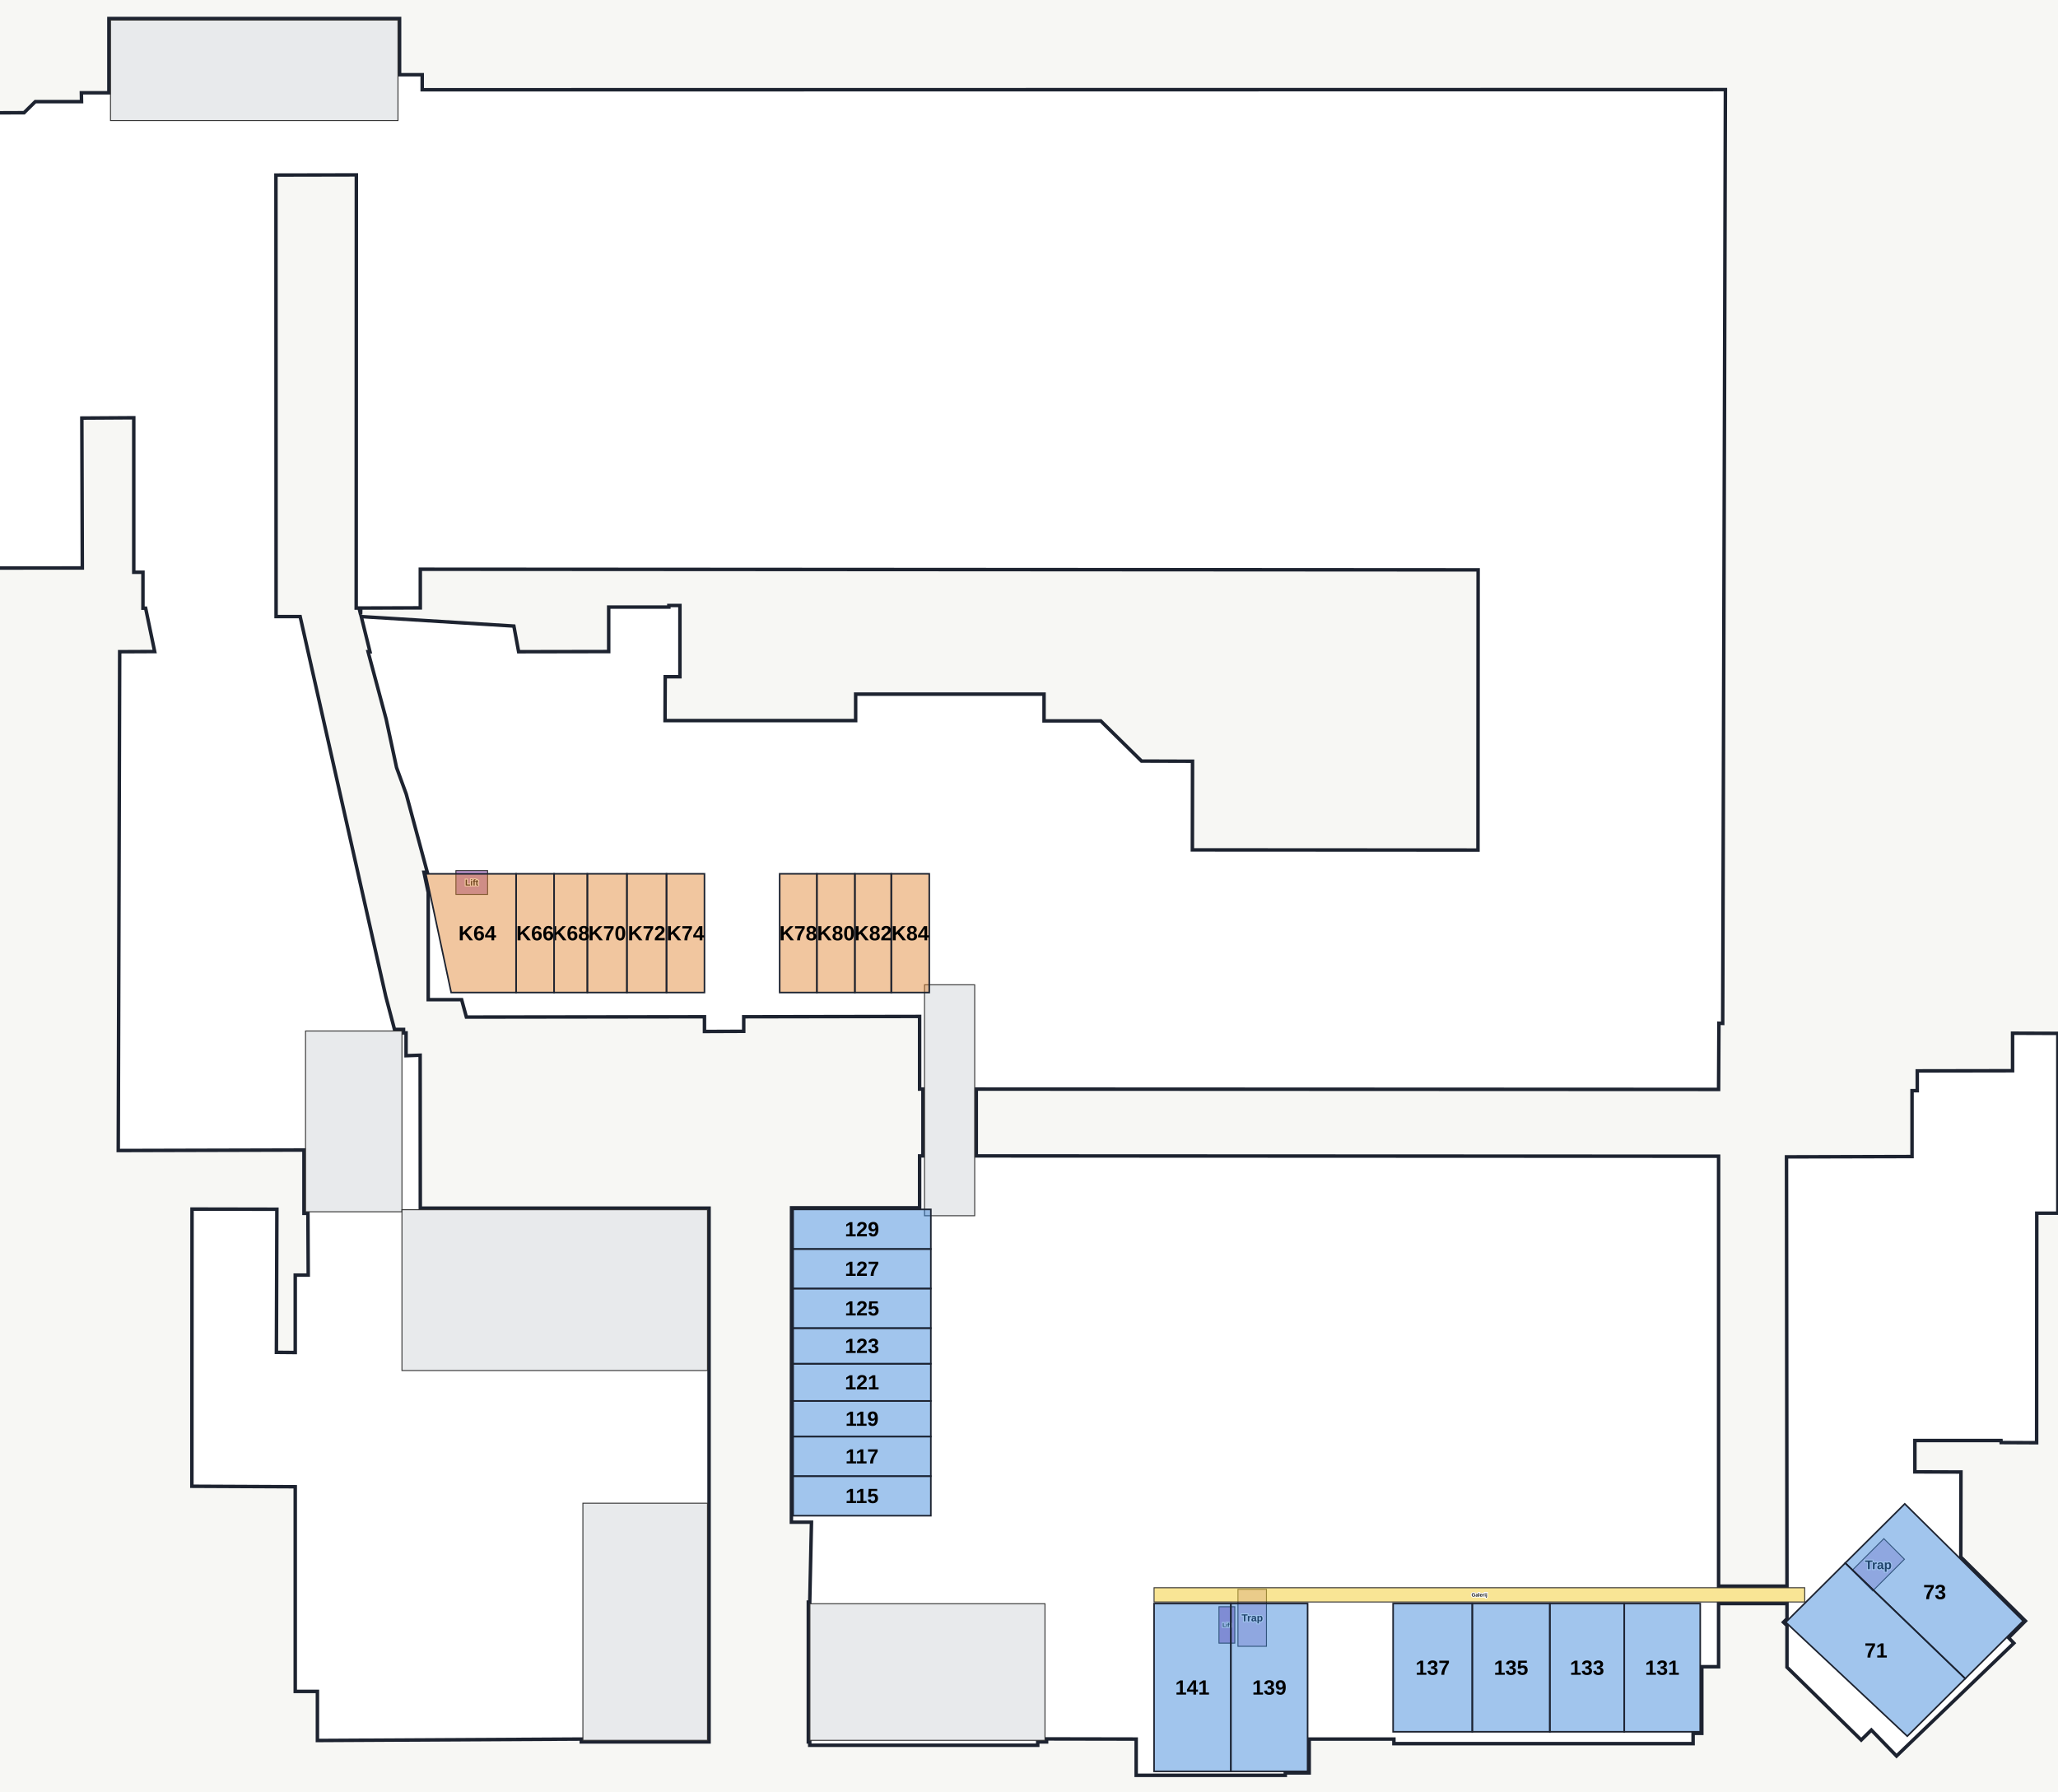
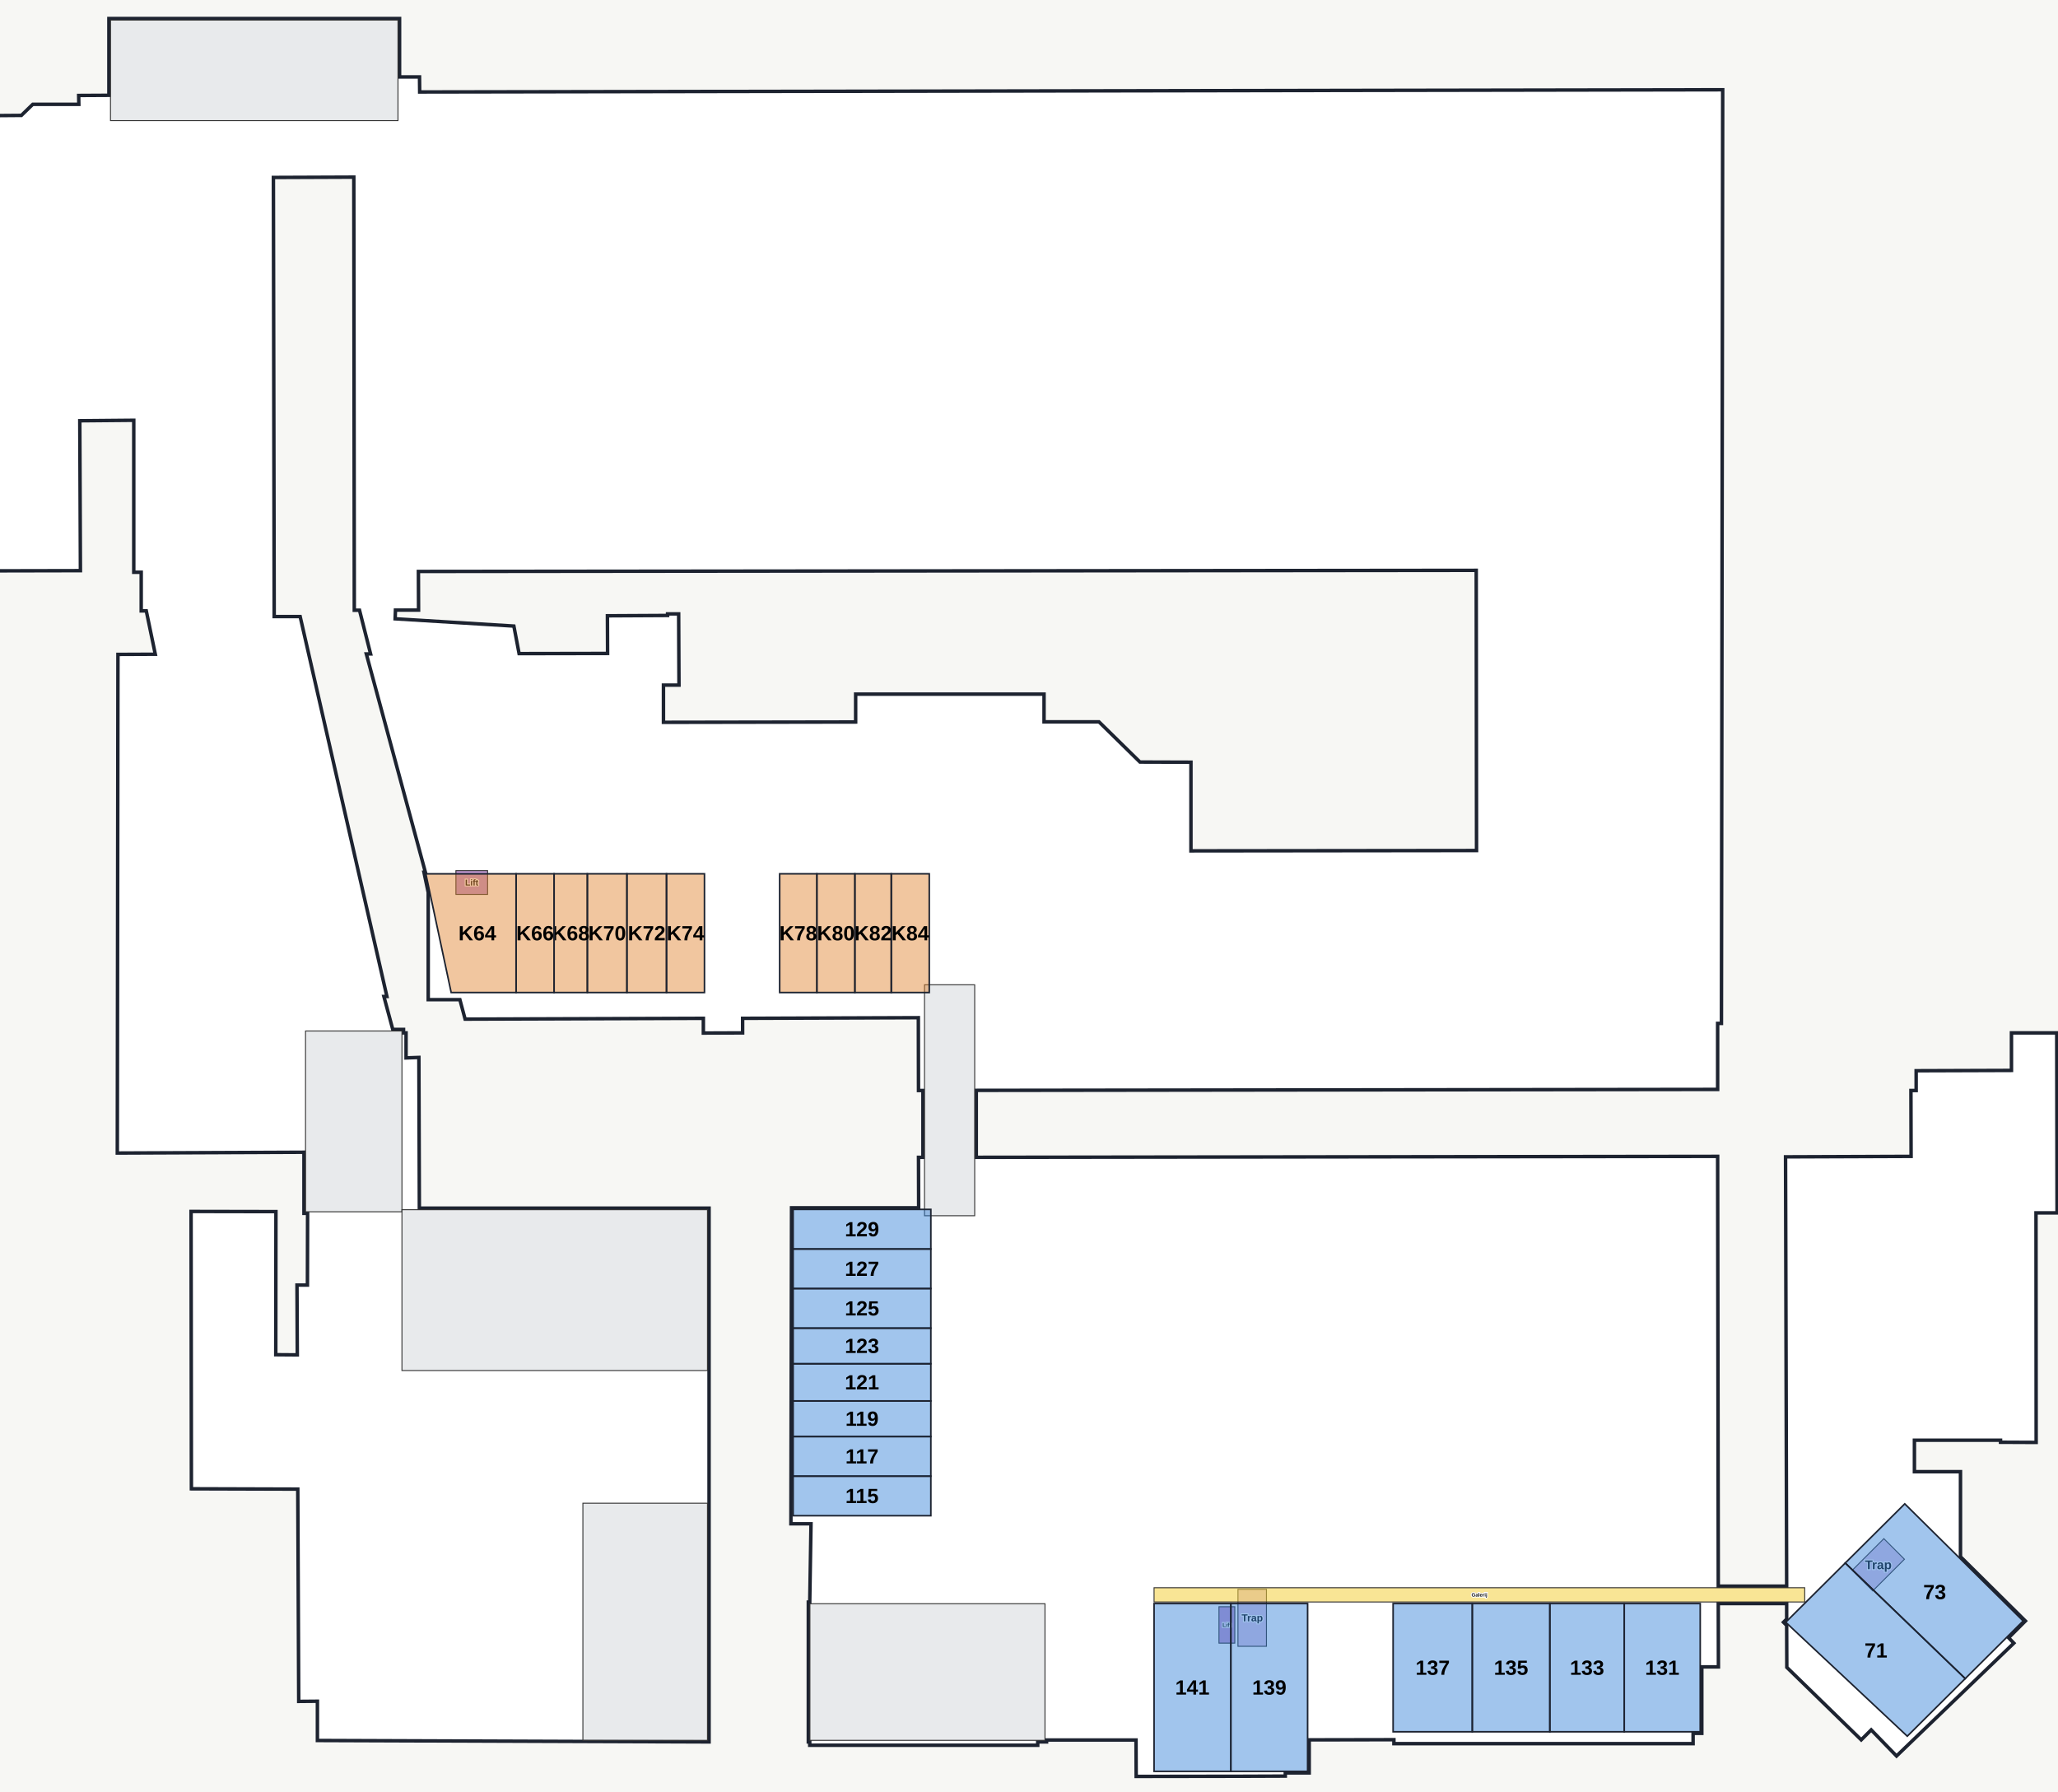
<svg xmlns="http://www.w3.org/2000/svg" viewBox="30 0 1300 1132" font-family="Arial,sans-serif">
  <rect x="30" y="0" width="1300" height="1132" fill="#f7f7f4" />
-   <path fill="#ffffff" stroke="#1d2330" stroke-width="2.2" fill-rule="evenodd" d="M45.2,71.2 L18.4,71.3 L-5.6,47.4 L-71.8,113.7 L-71.8,313.5 L-57.0,313.5 L-57.1,336.0 L-71.8,336.0 L-71.7,344.1 L-73.9,344.1 L-73.9,352.4 L-70.7,357.2 L-65.2,358.9 L82.0,358.8 L81.7,264.1 L114.5,263.9 L114.5,361.5 L120.3,361.5 L120.3,384.2 L122.0,384.2 L127.7,411.6 L105.6,411.7 L104.7,726.8 L222.0,726.5 L222.0,766.5 L224.5,766.5 L224.7,805.5 L216.5,805.5 L216.5,854.4 L204.6,854.3 L204.9,763.9 L151.3,763.8 L151.2,938.9 L216.5,939.2 L216.5,1068.5 L230.5,1068.5 L230.5,1099.5 L397.2,1098.6 L397.2,1100.4 L477.9,1100.4 L477.9,763.2 L295.5,763.2 L295.4,666.6 L286.5,666.9 L286.5,652.5 L284.9,652.5 L284.9,650.3 L279.2,650.3 L273.7,629.5 L219.6,389.5 L204.4,389.5 L204.3,110.6 L255.1,110.5 L255.0,384.1 L256.8,384.1 L257.8,388.2 L257.9,384.1 L295.5,384.0 L295.5,359.6 L963.7,360.0 L963.6,537.0 L783.2,536.9 L783.3,480.9 L751.1,480.8 L725.3,455.4 L689.5,455.4 L689.5,438.5 L570.5,438.5 L570.5,455.2 L450.1,455.2 L450.2,427.5 L459.5,427.5 L459.5,382.5 L452.5,382.5 L452.5,383.5 L414.5,383.5 L414.5,411.6 L357.6,411.7 L354.6,395.5 L258.2,389.5 L263.7,411.7 L262.5,411.7 L273.9,454.2 L280.5,484.9 L286.6,501.6 L299.9,551.0 L297.8,551.0 L300.5,563.8 L300.5,631.5 L321.6,631.5 L324.6,642.5 L475.0,642.3 L475.0,651.6 L499.8,651.5 L499.8,642.3 L610.9,642.1 L610.9,688.0 L613.0,688.0 L613.0,730.2 L610.9,730.2 L610.9,763.0 L530.0,763.0 L529.9,961.6 L542.6,961.6 L541.5,1012.1 L540.6,1012.1 L540.6,1100.4 L541.5,1100.4 L541.5,1102.5 L685.5,1102.5 L685.5,1100.4 L691.1,1100.4 L691.1,1098.5 L747.7,1098.6 L747.7,1121.5 L841.9,1121.5 L841.9,1120.0 L857.0,1120.0 L857.0,1098.6 L910.5,1098.6 L910.5,1101.5 L1099.5,1101.5 L1099.5,1095.0 L1105.0,1095.0 L1105.0,1052.9 L1115.6,1052.9 L1115.6,1013.0 L1158.8,1013.0 L1158.8,1022.6 L1156.6,1024.8 L1158.8,1026.9 L1158.8,1053.2 L1205.7,1099.2 L1212.1,1092.9 L1228.0,1109.3 L1302.1,1038.0 L1298.8,1034.6 L1309.4,1024.0 L1268.6,983.6 L1268.7,929.9 L1239.6,929.8 L1239.6,910.0 L1294.0,910.0 L1294.1,911.3 L1316.5,911.4 L1316.6,766.4 L1329.9,766.4 L1329.9,652.8 L1301.3,652.7 L1301.3,676.4 L1241.1,676.5 L1241.1,689.0 L1237.8,689.0 L1237.8,730.6 L1158.5,730.8 L1158.8,1002.0 L1115.6,1002.0 L1115.6,730.4 L646.7,730.2 L646.7,688.0 L1115.6,688.2 L1115.8,646.4 L1118.2,646.5 L1119.9,56.6 L296.7,56.7 L296.7,47.2 L282.4,47.2 L282.4,11.7 L98.8,11.7 L98.8,58.6 L81.4,58.6 L81.5,64.2 L52.3,64.2Z" />
+   <path fill="#ffffff" stroke="#1d2330" stroke-width="2.2" fill-rule="evenodd" d="M43.5,72.9 L16.8,73.1 L-7.3,49.3 L-73.4,115.6 L-73.1,315.4 L-58.3,315.5 L-58.3,338.0 L-73.0,337.9 L-72.9,346.0 L-75.1,346.0 L-75.1,354.3 L-73.0,358.1 L-67.8,360.8 L80.8,360.5 L80.4,265.8 L114.5,265.5 L114.5,361.5 L119.2,361.5 L119.2,385.9 L122.4,385.9 L128.1,413.3 L104.5,413.4 L104.1,728.4 L222.0,727.9 L222.0,766.5 L224.3,766.5 L224.2,811.8 L217.6,811.8 L217.8,855.9 L204.2,855.8 L204.3,765.4 L150.7,765.3 L150.9,940.5 L218.1,940.7 L218.7,1074.8 L230.5,1074.7 L230.5,1099.5 L477.9,1100.4 L477.9,763.2 L294.9,763.2 L294.6,668.0 L286.5,668.3 L286.5,652.5 L284.9,652.5 L284.9,650.3 L278.1,650.3 L272.5,629.5 L274.4,629.5 L219.6,389.5 L203.2,389.5 L202.7,112.1 L253.5,111.9 L253.8,385.5 L257.1,385.5 L264.1,413.1 L261.4,413.1 L298.7,551.0 L297.8,551.0 L300.5,563.8 L300.5,631.5 L320.5,631.5 L323.8,643.8 L474.3,643.3 L474.3,652.6 L499.1,652.5 L499.1,643.3 L610.1,642.9 L610.2,688.9 L613.0,688.9 L613.0,731.1 L610.2,731.1 L610.3,763.0 L530.0,763.0 L529.6,962.6 L542.3,962.6 L541.5,1012.1 L540.6,1012.1 L540.6,1100.4 L541.5,1100.4 L541.5,1102.5 L685.5,1102.5 L685.5,1100.4 L691.1,1100.4 L691.1,1099.2 L747.6,1099.2 L747.7,1122.2 L815.5,1122.1 L841.9,1122.0 L841.9,1120.0 L857.0,1120.0 L857.0,1099.1 L910.5,1099.0 L910.5,1101.5 L1099.5,1101.5 L1099.5,1095.0 L1105.0,1095.0 L1105.0,1053.0 L1115.5,1053.0 L1115.4,1013.0 L1158.6,1013.0 L1158.6,1022.8 L1156.6,1024.8 L1158.6,1026.8 L1158.7,1053.3 L1205.7,1099.1 L1212.0,1092.8 L1228.0,1109.3 L1302.1,1038.0 L1298.8,1034.6 L1309.4,1024.0 L1268.4,983.4 L1268.4,929.7 L1239.3,929.7 L1239.3,909.8 L1293.7,909.8 L1293.7,911.1 L1316.2,911.2 L1316.1,766.2 L1329.4,766.2 L1329.2,652.5 L1300.6,652.5 L1300.6,676.2 L1240.4,676.4 L1240.4,688.9 L1237.1,688.9 L1237.2,730.5 L1157.9,730.8 L1158.6,1002.0 L1115.4,1002.0 L1115.0,730.5 L646.7,731.1 L646.7,688.8 L1115.0,688.2 L1115.0,646.5 L1117.4,646.5 L1118.2,56.7 L295.1,58.1 L295.0,48.6 L282.4,48.6 L282.4,11.7 L98.8,11.7 L98.8,60.2 L79.7,60.3 L79.8,65.9 L50.7,65.9Z M451.7,387.8 L451.7,388.8 L413.7,389.0 L413.8,412.8 L357.9,412.9 L354.6,395.5 L279.6,390.9 L279.8,385.4 L294.4,385.4 L294.3,361.0 L962.5,360.3 L962.7,537.3 L782.3,537.5 L782.3,481.5 L750.1,481.4 L724.2,456.0 L689.5,456.0 L689.5,438.5 L570.5,438.5 L570.5,456.1 L449.1,456.3 L449.1,432.8 L458.9,432.8 L458.7,387.8Z" />
  <polygon id="3-DAK-1" points="99.8,12.7 281.4,12.7 281.4,76.2 99.8,76.2" fill="#d5d8dc" fill-opacity="0.55" stroke="#333" stroke-width="0.6" />
  <polygon id="3-DAK-2" points="223.0,651.3 283.9,651.3 283.9,765.5 223.0,765.5" fill="#d5d8dc" fill-opacity="0.55" stroke="#333" stroke-width="0.6" />
  <polygon id="3-DAK-3" points="283.9,764.2 476.9,764.2 476.9,865.8 283.9,865.8" fill="#d5d8dc" fill-opacity="0.55" stroke="#333" stroke-width="0.6" />
  <polygon id="3-DAK-4" points="398.2,949.6 476.9,949.6 476.9,1099.4 398.2,1099.4" fill="#d5d8dc" fill-opacity="0.55" stroke="#333" stroke-width="0.6" />
  <polygon id="3-DAK-5" points="541.6,1013.1 690.1,1013.1 690.1,1099.4 541.6,1099.4" fill="#d5d8dc" fill-opacity="0.55" stroke="#333" stroke-width="0.6" />
  <polygon id="3-DAK-6" points="614.0,622.1 645.7,622.1 645.7,768.0 614.0,768.0" fill="#d5d8dc" fill-opacity="0.55" stroke="#333" stroke-width="0.6" />
  <polygon id="3-225-LIFT" points="318,550 338,550 338,565 318,565" fill="#8e44ad" fill-opacity="0.55" stroke="#333" stroke-width="0.6" />
  <text x="328.0" y="557.5" font-size="5.4" font-weight="700" text-anchor="middle" dominant-baseline="central" fill="#111" stroke="#fff" stroke-width="1.2" paint-order="stroke">Lift</text>
  <polygon id="3-246-LIFT" points="800,1015 810,1015 810,1038 800,1038" fill="#8e44ad" fill-opacity="0.55" stroke="#333" stroke-width="0.6" />
  <text x="805.0" y="1026.5" font-size="3.6" font-weight="700" text-anchor="middle" dominant-baseline="central" fill="#111" stroke="#fff" stroke-width="1.2" paint-order="stroke">Lift</text>
  <polygon id="3-246-TRAP" points="812,1004 830,1004 830,1040 812,1040" fill="#c39bd3" fill-opacity="0.55" stroke="#333" stroke-width="0.6" />
  <text x="821.0" y="1022.0" font-size="6.4" font-weight="700" text-anchor="middle" dominant-baseline="central" fill="#111" stroke="#fff" stroke-width="1.2" paint-order="stroke">Trap</text>
  <polygon id="3-264-TRAP" points="1200,992 1220,972 1233,985 1213,1005" fill="#c39bd3" fill-opacity="0.55" stroke="#333" stroke-width="0.6" />
  <text x="1216.5" y="988.5" font-size="8.0" font-weight="700" text-anchor="middle" dominant-baseline="central" fill="#111" stroke="#fff" stroke-width="1.2" paint-order="stroke">Trap</text>
  <polygon id="3-GAL-O" points="759,1003 1170,1003 1170,1012 759,1012" fill="#f4d03f" fill-opacity="0.55" stroke="#333" stroke-width="0.6" />
  <text x="964.5" y="1007.5" font-size="3.2" font-weight="700" text-anchor="middle" dominant-baseline="central" fill="#111" stroke="#fff" stroke-width="1.2" paint-order="stroke">Galerij</text>
  <polygon id="K84" points="593,552 617,552 617,627 593,627" fill="#e0812b" fill-opacity="0.45" stroke="#1d2330" stroke-width="1" />
  <text x="605.0" y="589.5" font-size="13" font-weight="700" text-anchor="middle" dominant-baseline="central">K84</text>
  <polygon id="K82" points="570,552 593,552 593,627 570,627" fill="#e0812b" fill-opacity="0.45" stroke="#1d2330" stroke-width="1" />
  <text x="581.5" y="589.5" font-size="13" font-weight="700" text-anchor="middle" dominant-baseline="central">K82</text>
  <polygon id="K80" points="546,552 570,552 570,627 546,627" fill="#e0812b" fill-opacity="0.45" stroke="#1d2330" stroke-width="1" />
  <text x="558.0" y="589.5" font-size="13" font-weight="700" text-anchor="middle" dominant-baseline="central">K80</text>
  <polygon id="K78" points="522.5,552 546,552 546,627 522.5,627" fill="#e0812b" fill-opacity="0.45" stroke="#1d2330" stroke-width="1" />
  <text x="534.2" y="589.5" font-size="13" font-weight="700" text-anchor="middle" dominant-baseline="central">K78</text>
  <polygon id="K74" points="451,552 475,552 475,627 451,627" fill="#e0812b" fill-opacity="0.45" stroke="#1d2330" stroke-width="1" />
  <text x="463.0" y="589.5" font-size="13" font-weight="700" text-anchor="middle" dominant-baseline="central">K74</text>
  <polygon id="K72" points="426,552 451,552 451,627 426,627" fill="#e0812b" fill-opacity="0.45" stroke="#1d2330" stroke-width="1" />
  <text x="438.5" y="589.5" font-size="13" font-weight="700" text-anchor="middle" dominant-baseline="central">K72</text>
  <polygon id="K70" points="401,552 426,552 426,627 401,627" fill="#e0812b" fill-opacity="0.45" stroke="#1d2330" stroke-width="1" />
  <text x="413.5" y="589.5" font-size="13" font-weight="700" text-anchor="middle" dominant-baseline="central">K70</text>
  <polygon id="K68" points="380,552 401,552 401,627 380,627" fill="#e0812b" fill-opacity="0.45" stroke="#1d2330" stroke-width="1" />
  <text x="390.5" y="589.5" font-size="13" font-weight="700" text-anchor="middle" dominant-baseline="central">K68</text>
  <polygon id="K66" points="356,552 380,552 380,627 356,627" fill="#e0812b" fill-opacity="0.45" stroke="#1d2330" stroke-width="1" />
  <text x="368.0" y="589.5" font-size="13" font-weight="700" text-anchor="middle" dominant-baseline="central">K66</text>
  <polygon id="K64" points="299,552 356,552 356,627 315,627" fill="#e0812b" fill-opacity="0.45" stroke="#1d2330" stroke-width="1" />
  <text x="331.5" y="589.5" font-size="13" font-weight="700" text-anchor="middle" dominant-baseline="central">K64</text>
  <polygon id="S115" points="531,932.5 618,932.5 618,957.5 531,957.5" fill="#2f7fd8" fill-opacity="0.45" stroke="#1d2330" stroke-width="1" />
  <text x="574.5" y="945.0" font-size="13" font-weight="700" text-anchor="middle" dominant-baseline="central">115</text>
  <polygon id="S117" points="531,907.5 618,907.5 618,932.5 531,932.5" fill="#2f7fd8" fill-opacity="0.45" stroke="#1d2330" stroke-width="1" />
  <text x="574.5" y="920.0" font-size="13" font-weight="700" text-anchor="middle" dominant-baseline="central">117</text>
  <polygon id="S119" points="531,885 618,885 618,907.5 531,907.5" fill="#2f7fd8" fill-opacity="0.45" stroke="#1d2330" stroke-width="1" />
  <text x="574.5" y="896.2" font-size="13" font-weight="700" text-anchor="middle" dominant-baseline="central">119</text>
  <polygon id="S121" points="531,861.5 618,861.5 618,885 531,885" fill="#2f7fd8" fill-opacity="0.45" stroke="#1d2330" stroke-width="1" />
  <text x="574.5" y="873.2" font-size="13" font-weight="700" text-anchor="middle" dominant-baseline="central">121</text>
  <polygon id="S123" points="531,839 618,839 618,861.5 531,861.5" fill="#2f7fd8" fill-opacity="0.45" stroke="#1d2330" stroke-width="1" />
  <text x="574.5" y="850.2" font-size="13" font-weight="700" text-anchor="middle" dominant-baseline="central">123</text>
  <polygon id="S125" points="531,814 618,814 618,839 531,839" fill="#2f7fd8" fill-opacity="0.45" stroke="#1d2330" stroke-width="1" />
  <text x="574.5" y="826.5" font-size="13" font-weight="700" text-anchor="middle" dominant-baseline="central">125</text>
  <polygon id="S127" points="531,789 618,789 618,814 531,814" fill="#2f7fd8" fill-opacity="0.45" stroke="#1d2330" stroke-width="1" />
  <text x="574.5" y="801.5" font-size="13" font-weight="700" text-anchor="middle" dominant-baseline="central">127</text>
  <polygon id="S129" points="531,764 618,764 618,789 531,789" fill="#2f7fd8" fill-opacity="0.45" stroke="#1d2330" stroke-width="1" />
  <text x="574.5" y="776.5" font-size="13" font-weight="700" text-anchor="middle" dominant-baseline="central">129</text>
  <polygon id="S139" points="807.5,1013 856,1013 856,1119 807.5,1119" fill="#2f7fd8" fill-opacity="0.45" stroke="#1d2330" stroke-width="1" />
  <text x="831.8" y="1066.0" font-size="13" font-weight="700" text-anchor="middle" dominant-baseline="central">139</text>
  <polygon id="S141" points="759,1013 807.5,1013 807.5,1119 759,1119" fill="#2f7fd8" fill-opacity="0.45" stroke="#1d2330" stroke-width="1" />
  <text x="783.2" y="1066.0" font-size="13" font-weight="700" text-anchor="middle" dominant-baseline="central">141</text>
  <polygon id="S131" points="1056,1013 1104,1013 1104,1094 1056,1094" fill="#2f7fd8" fill-opacity="0.45" stroke="#1d2330" stroke-width="1" />
  <text x="1080.0" y="1053.5" font-size="13" font-weight="700" text-anchor="middle" dominant-baseline="central">131</text>
  <polygon id="S133" points="1009,1013 1056,1013 1056,1094 1009,1094" fill="#2f7fd8" fill-opacity="0.45" stroke="#1d2330" stroke-width="1" />
  <text x="1032.5" y="1053.5" font-size="13" font-weight="700" text-anchor="middle" dominant-baseline="central">133</text>
  <polygon id="S135" points="960,1013 1009,1013 1009,1094 960,1094" fill="#2f7fd8" fill-opacity="0.45" stroke="#1d2330" stroke-width="1" />
  <text x="984.5" y="1053.5" font-size="13" font-weight="700" text-anchor="middle" dominant-baseline="central">135</text>
  <polygon id="S137" points="910,1013 960,1013 960,1094 910,1094" fill="#2f7fd8" fill-opacity="0.45" stroke="#1d2330" stroke-width="1" />
  <text x="935.0" y="1053.5" font-size="13" font-weight="700" text-anchor="middle" dominant-baseline="central">137</text>
  <polygon id="S73" points="1195.6,987.4 1233.2,950 1308,1024 1271.4,1060.4" fill="#2f7fd8" fill-opacity="0.45" stroke="#1d2330" stroke-width="1" />
  <text x="1252.1" y="1005.7" font-size="13" font-weight="700" text-anchor="middle" dominant-baseline="central">73</text>
  <polygon id="S71" points="1158,1024.8 1195.6,987.4 1271.4,1060.4 1234.8,1096.8" fill="#2f7fd8" fill-opacity="0.45" stroke="#1d2330" stroke-width="1" />
  <text x="1215.0" y="1042.6" font-size="13" font-weight="700" text-anchor="middle" dominant-baseline="central">71</text>
</svg>
